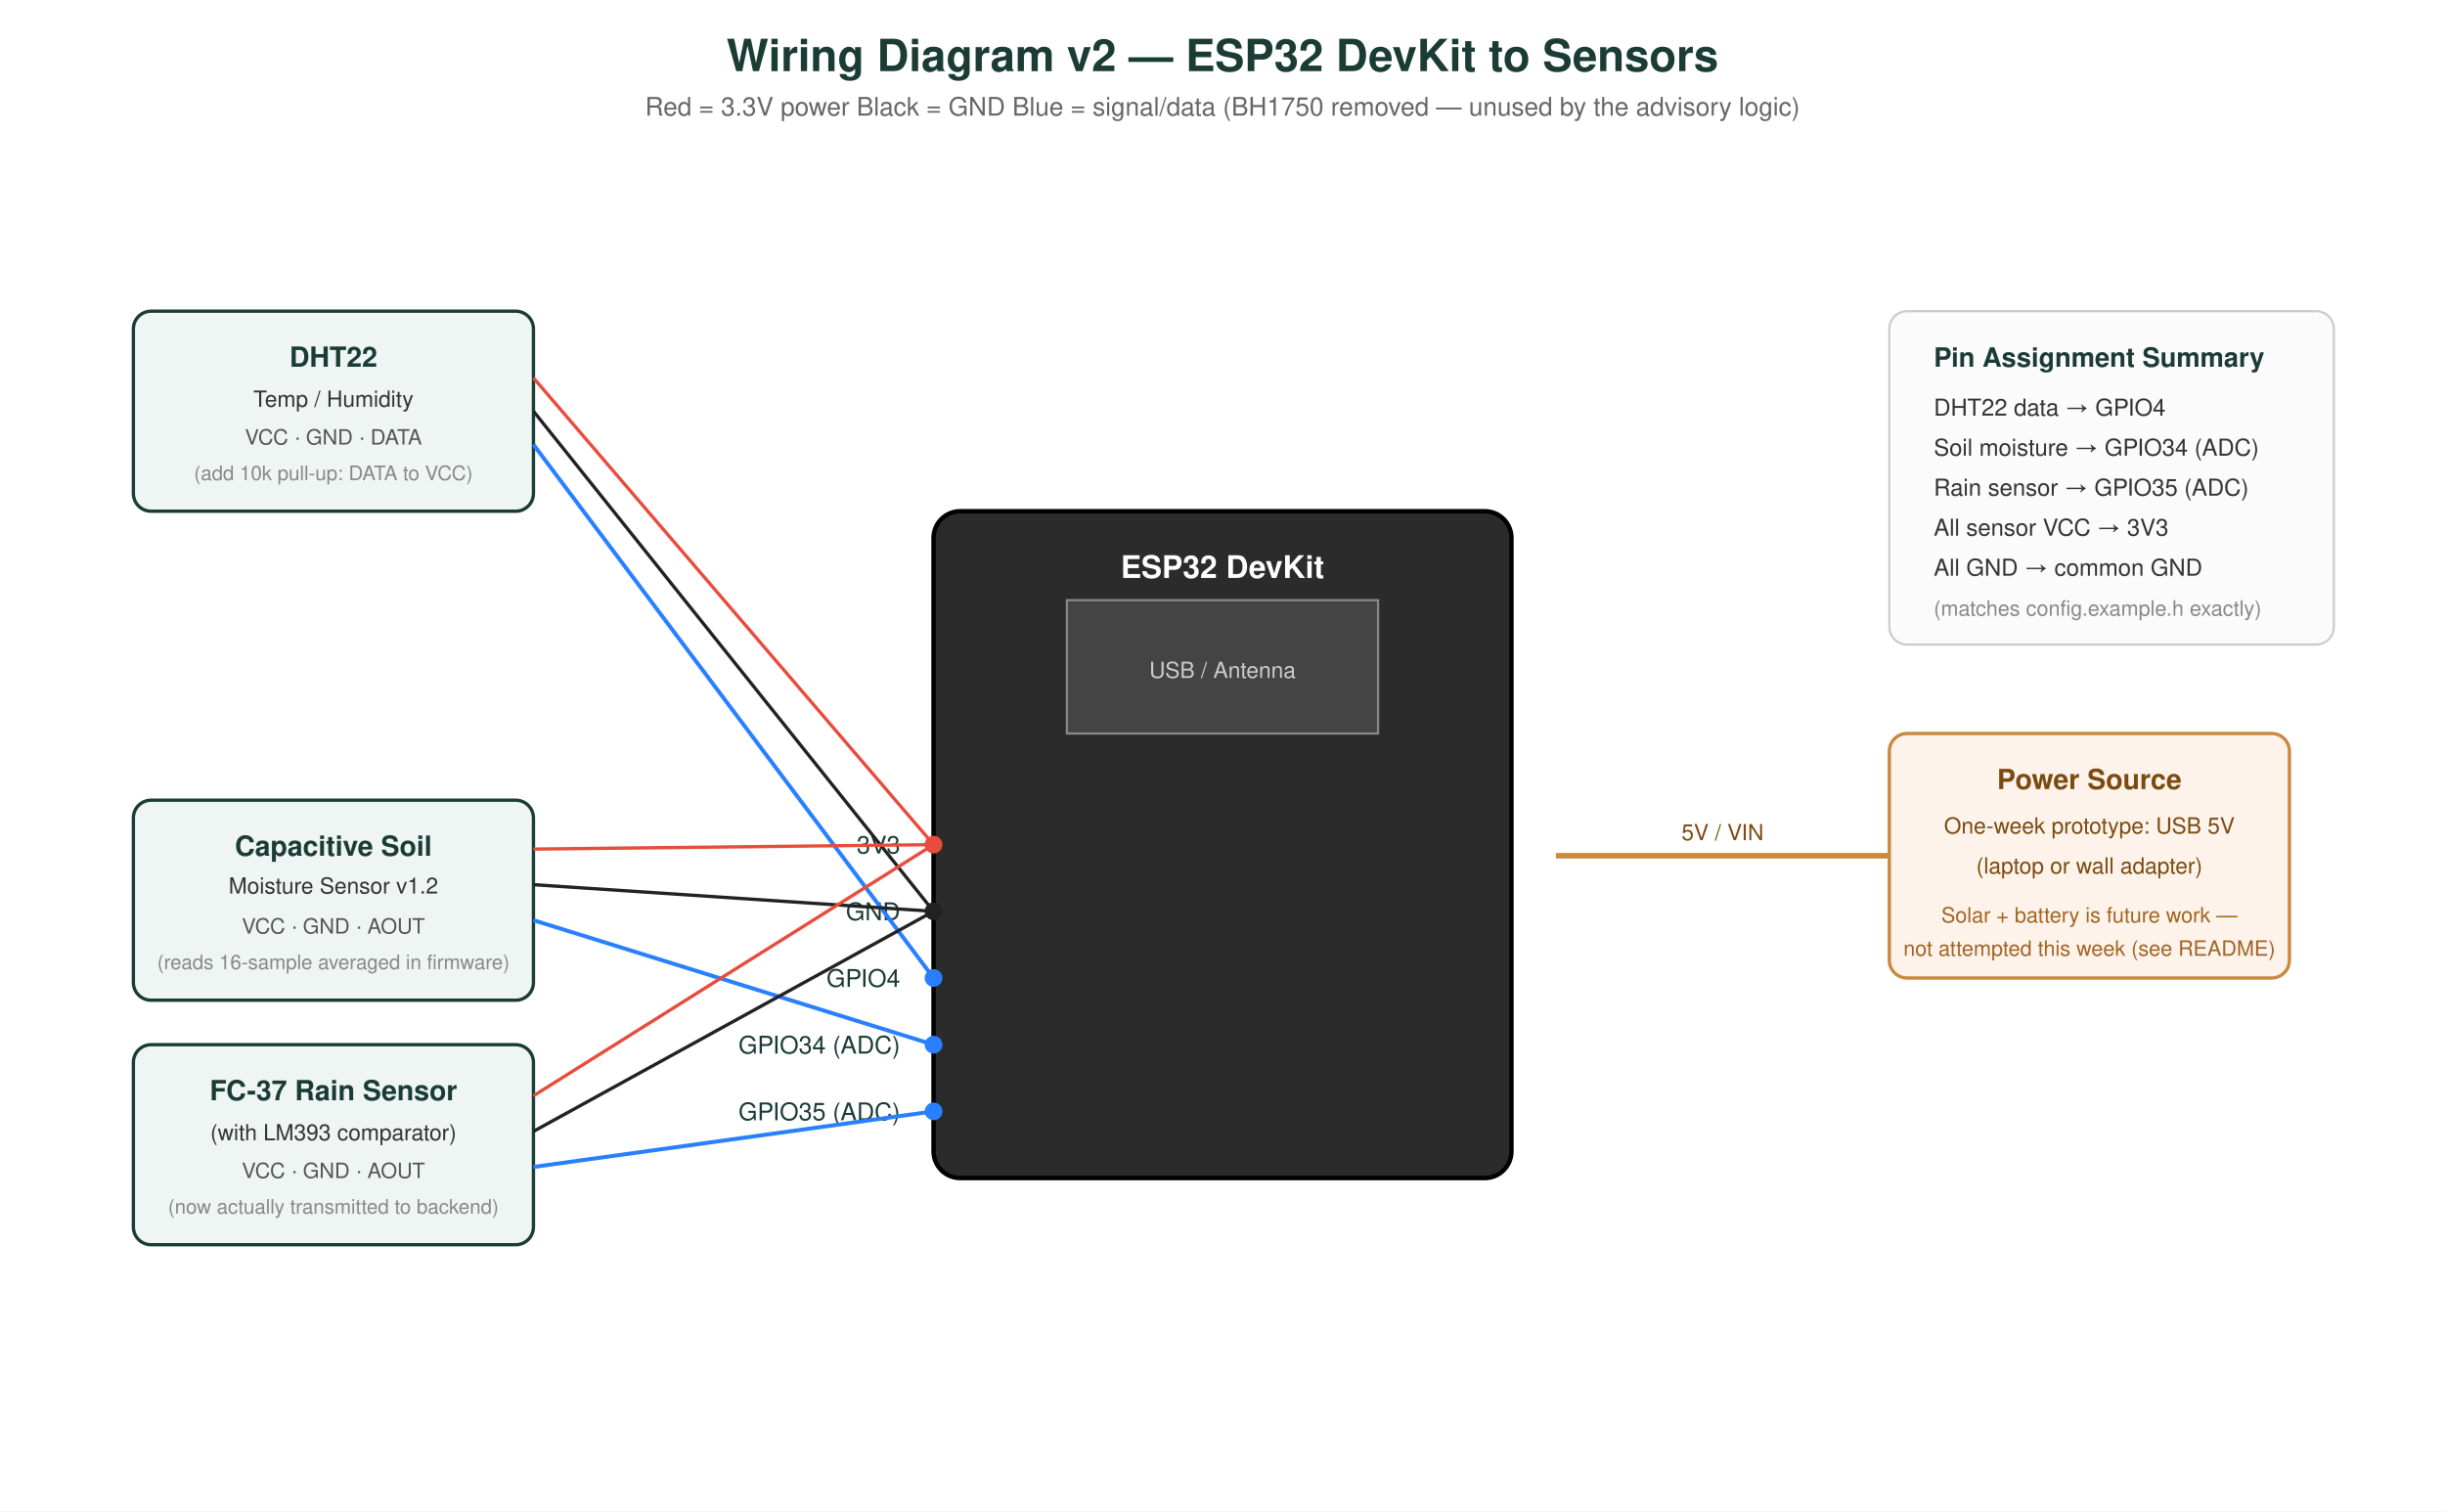
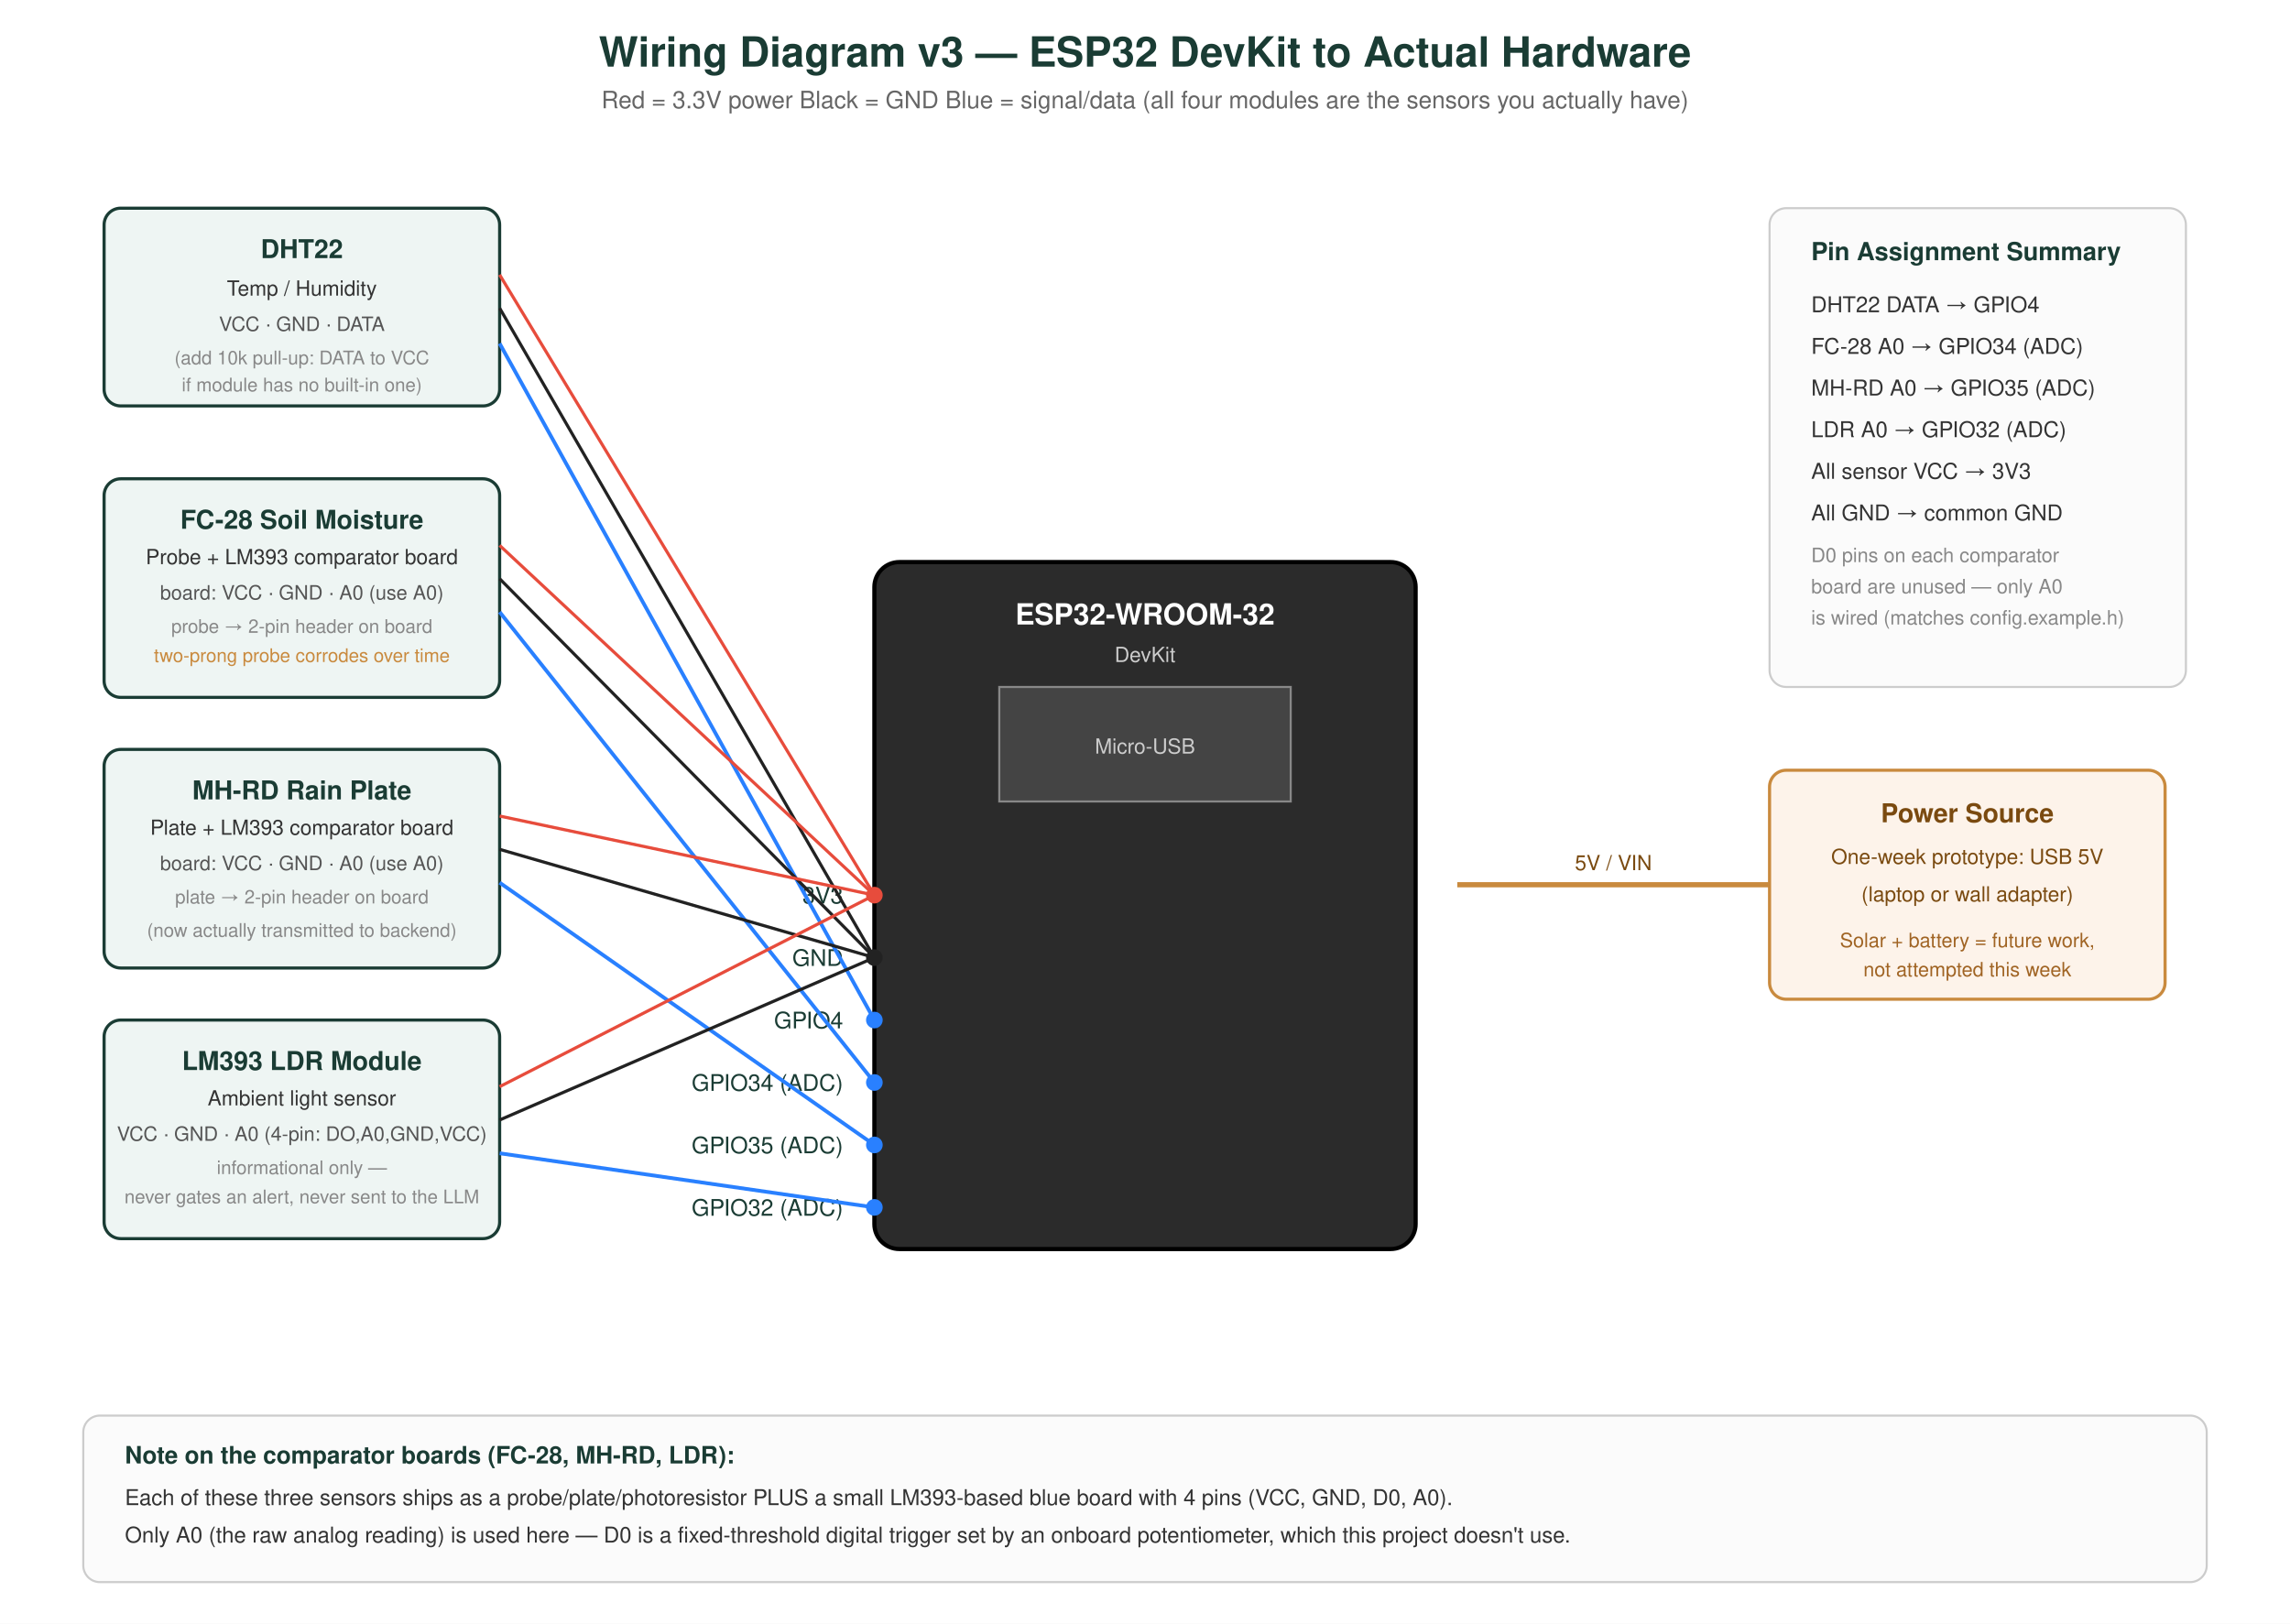
- <svg xmlns="http://www.w3.org/2000/svg" viewBox="0 0 1100 680" font-family="Helvetica, Arial, sans-serif">
-   <rect x="0" y="0" width="1100" height="680" fill="#ffffff" />
+ <svg xmlns="http://www.w3.org/2000/svg" viewBox="0 0 1100 780" font-family="Helvetica, Arial, sans-serif">
+   <rect x="0" y="0" width="1100" height="780" fill="#ffffff" />
  <text x="550" y="32" text-anchor="middle" font-size="20" font-weight="bold" fill="#1a3c34">
-     Wiring Diagram v2 — ESP32 DevKit to Sensors
+     Wiring Diagram v3 — ESP32 DevKit to Actual Hardware
  </text>
  <text x="550" y="52" text-anchor="middle" font-size="11.5" fill="#666">
-     Red = 3.3V power   Black = GND   Blue = signal/data   (BH1750 removed — unused by the advisory logic)
+     Red = 3.3V power   Black = GND   Blue = signal/data   (all four modules are the sensors you actually have)
  </text>
-   <rect x="420" y="230" width="260" height="300" rx="12" fill="#2b2b2b" stroke="#000" stroke-width="2" />
-   <text x="550" y="260" text-anchor="middle" font-size="14" font-weight="bold" fill="#ffffff">ESP32 DevKit</text>
-   <rect x="480" y="270" width="140" height="60" fill="#444" stroke="#888" />
-   <text x="550" y="305" text-anchor="middle" font-size="10" fill="#ccc">USB / Antenna</text>
-   <circle cx="420" cy="380" r="4" fill="#e74c3c" />
-   <text x="405" y="384" text-anchor="end" font-size="11" fill="#1a3c34">3V3</text>
-   <circle cx="420" cy="410" r="4" fill="#222" />
-   <text x="405" y="414" text-anchor="end" font-size="11" fill="#1a3c34">GND</text>
-   <circle cx="420" cy="440" r="4" fill="#2980ff" />
-   <text x="405" y="444" text-anchor="end" font-size="11" fill="#1a3c34">GPIO4</text>
-   <circle cx="420" cy="470" r="4" fill="#2980ff" />
-   <text x="405" y="474" text-anchor="end" font-size="11" fill="#1a3c34">GPIO34 (ADC)</text>
-   <circle cx="420" cy="500" r="4" fill="#2980ff" />
-   <text x="405" y="504" text-anchor="end" font-size="11" fill="#1a3c34">GPIO35 (ADC)</text>
-   <rect x="60" y="140" width="180" height="90" rx="8" fill="#eef5f3" stroke="#1a3c34" stroke-width="1.5" />
-   <text x="150" y="165" text-anchor="middle" font-size="12.5" font-weight="bold" fill="#1a3c34">DHT22</text>
-   <text x="150" y="183" text-anchor="middle" font-size="10" fill="#333">Temp / Humidity</text>
-   <text x="150" y="200" text-anchor="middle" font-size="9.5" fill="#555">VCC · GND · DATA</text>
-   <text x="150" y="216" text-anchor="middle" font-size="9" fill="#888">(add 10k pull-up: DATA to VCC)</text>
-   <rect x="60" y="360" width="180" height="90" rx="8" fill="#eef5f3" stroke="#1a3c34" stroke-width="1.5" />
-   <text x="150" y="385" text-anchor="middle" font-size="12.5" font-weight="bold" fill="#1a3c34">Capacitive Soil</text>
-   <text x="150" y="402" text-anchor="middle" font-size="10" fill="#333">Moisture Sensor v1.2</text>
-   <text x="150" y="420" text-anchor="middle" font-size="9.5" fill="#555">VCC · GND · AOUT</text>
-   <text x="150" y="436" text-anchor="middle" font-size="9" fill="#888">(reads 16-sample averaged in firmware)</text>
-   <rect x="60" y="470" width="180" height="90" rx="8" fill="#eef5f3" stroke="#1a3c34" stroke-width="1.5" />
-   <text x="150" y="495" text-anchor="middle" font-size="12.5" font-weight="bold" fill="#1a3c34">FC-37 Rain Sensor</text>
-   <text x="150" y="513" text-anchor="middle" font-size="10" fill="#333">(with LM393 comparator)</text>
-   <text x="150" y="530" text-anchor="middle" font-size="9.5" fill="#555">VCC · GND · AOUT</text>
-   <text x="150" y="546" text-anchor="middle" font-size="9" fill="#888">(now actually transmitted to backend)</text>
-   <rect x="850" y="330" width="180" height="110" rx="8" fill="#fdf3ea" stroke="#c98a3e" stroke-width="1.5" />
-   <text x="940" y="355" text-anchor="middle" font-size="12.5" font-weight="bold" fill="#7a4a10">Power Source</text>
-   <text x="940" y="375" text-anchor="middle" font-size="10" fill="#7a4a10">One-week prototype: USB 5V</text>
-   <text x="940" y="393" text-anchor="middle" font-size="10" fill="#7a4a10">(laptop or wall adapter)</text>
-   <text x="940" y="415" text-anchor="middle" font-size="9.5" fill="#a06424">Solar + battery is future work —</text>
-   <text x="940" y="430" text-anchor="middle" font-size="9.5" fill="#a06424">not attempted this week (see README)</text>
-   <path d="M240,170 L420,380" fill="none" stroke="#e74c3c" stroke-width="1.5" />
-   <path d="M240,185 L420,410" fill="none" stroke="#222" stroke-width="1.5" />
-   <path d="M240,200 L420,440" fill="none" stroke="#2980ff" stroke-width="1.8" />
-   <path d="M240,382 L420,380" fill="none" stroke="#e74c3c" stroke-width="1.5" />
-   <path d="M240,398 L420,410" fill="none" stroke="#222" stroke-width="1.5" />
-   <path d="M240,414 L420,470" fill="none" stroke="#2980ff" stroke-width="1.8" />
-   <path d="M240,493 L420,380" fill="none" stroke="#e74c3c" stroke-width="1.5" />
-   <path d="M240,509 L420,410" fill="none" stroke="#222" stroke-width="1.5" />
-   <path d="M240,525 L420,500" fill="none" stroke="#2980ff" stroke-width="1.8" />
-   <path d="M850,385 L700,385" fill="none" stroke="#c98a3e" stroke-width="2.5" />
-   <text x="775" y="378" text-anchor="middle" font-size="10" fill="#7a4a10">5V / VIN</text>
-   <rect x="850" y="140" width="200" height="150" rx="8" fill="#fbfbfb" stroke="#cccccc" stroke-width="1" />
-   <text x="870" y="165" font-size="12" font-weight="bold" fill="#1a3c34">Pin Assignment Summary</text>
-   <text x="870" y="187" font-size="10.5" fill="#333">DHT22 data → GPIO4</text>
-   <text x="870" y="205" font-size="10.5" fill="#333">Soil moisture → GPIO34 (ADC)</text>
-   <text x="870" y="223" font-size="10.5" fill="#333">Rain sensor → GPIO35 (ADC)</text>
-   <text x="870" y="241" font-size="10.5" fill="#333">All sensor VCC → 3V3</text>
-   <text x="870" y="259" font-size="10.5" fill="#333">All GND → common GND</text>
-   <text x="870" y="277" font-size="9.5" fill="#888">(matches config.example.h exactly)</text>
+   <rect x="420" y="270" width="260" height="330" rx="12" fill="#2b2b2b" stroke="#000" stroke-width="2" />
+   <text x="550" y="300" text-anchor="middle" font-size="14" font-weight="bold" fill="#ffffff">ESP32-WROOM-32</text>
+   <text x="550" y="318" text-anchor="middle" font-size="10" fill="#ccc">DevKit</text>
+   <rect x="480" y="330" width="140" height="55" fill="#444" stroke="#888" />
+   <text x="550" y="362" text-anchor="middle" font-size="10" fill="#ccc">Micro-USB</text>
+   <circle cx="420" cy="430" r="4" fill="#e74c3c" />
+   <text x="405" y="434" text-anchor="end" font-size="11" fill="#1a3c34">3V3</text>
+   <circle cx="420" cy="460" r="4" fill="#222" />
+   <text x="405" y="464" text-anchor="end" font-size="11" fill="#1a3c34">GND</text>
+   <circle cx="420" cy="490" r="4" fill="#2980ff" />
+   <text x="405" y="494" text-anchor="end" font-size="11" fill="#1a3c34">GPIO4</text>
+   <circle cx="420" cy="520" r="4" fill="#2980ff" />
+   <text x="405" y="524" text-anchor="end" font-size="11" fill="#1a3c34">GPIO34 (ADC)</text>
+   <circle cx="420" cy="550" r="4" fill="#2980ff" />
+   <text x="405" y="554" text-anchor="end" font-size="11" fill="#1a3c34">GPIO35 (ADC)</text>
+   <circle cx="420" cy="580" r="4" fill="#2980ff" />
+   <text x="405" y="584" text-anchor="end" font-size="11" fill="#1a3c34">GPIO32 (ADC)</text>
+   <rect x="50" y="100" width="190" height="95" rx="8" fill="#eef5f3" stroke="#1a3c34" stroke-width="1.5" />
+   <text x="145" y="124" text-anchor="middle" font-size="12.5" font-weight="bold" fill="#1a3c34">DHT22</text>
+   <text x="145" y="142" text-anchor="middle" font-size="10" fill="#333">Temp / Humidity</text>
+   <text x="145" y="159" text-anchor="middle" font-size="9.5" fill="#555">VCC · GND · DATA</text>
+   <text x="145" y="175" text-anchor="middle" font-size="9" fill="#888">(add 10k pull-up: DATA to VCC</text>
+   <text x="145" y="188" text-anchor="middle" font-size="9" fill="#888">if module has no built-in one)</text>
+   <rect x="50" y="230" width="190" height="105" rx="8" fill="#eef5f3" stroke="#1a3c34" stroke-width="1.5" />
+   <text x="145" y="254" text-anchor="middle" font-size="12.5" font-weight="bold" fill="#1a3c34">FC-28 Soil Moisture</text>
+   <text x="145" y="271" text-anchor="middle" font-size="10" fill="#333">Probe + LM393 comparator board</text>
+   <text x="145" y="288" text-anchor="middle" font-size="9.5" fill="#555">board: VCC · GND · A0 (use A0)</text>
+   <text x="145" y="304" text-anchor="middle" font-size="9" fill="#888">probe → 2-pin header on board</text>
+   <text x="145" y="318" text-anchor="middle" font-size="9" fill="#c98a3e">two-prong probe corrodes over time</text>
+   <rect x="50" y="360" width="190" height="105" rx="8" fill="#eef5f3" stroke="#1a3c34" stroke-width="1.5" />
+   <text x="145" y="384" text-anchor="middle" font-size="12.5" font-weight="bold" fill="#1a3c34">MH-RD Rain Plate</text>
+   <text x="145" y="401" text-anchor="middle" font-size="10" fill="#333">Plate + LM393 comparator board</text>
+   <text x="145" y="418" text-anchor="middle" font-size="9.5" fill="#555">board: VCC · GND · A0 (use A0)</text>
+   <text x="145" y="434" text-anchor="middle" font-size="9" fill="#888">plate → 2-pin header on board</text>
+   <text x="145" y="450" text-anchor="middle" font-size="9" fill="#888">(now actually transmitted to backend)</text>
+   <rect x="50" y="490" width="190" height="105" rx="8" fill="#eef5f3" stroke="#1a3c34" stroke-width="1.5" />
+   <text x="145" y="514" text-anchor="middle" font-size="12.5" font-weight="bold" fill="#1a3c34">LM393 LDR Module</text>
+   <text x="145" y="531" text-anchor="middle" font-size="10" fill="#333">Ambient light sensor</text>
+   <text x="145" y="548" text-anchor="middle" font-size="9.5" fill="#555">VCC · GND · A0 (4-pin: DO,A0,GND,VCC)</text>
+   <text x="145" y="564" text-anchor="middle" font-size="9" fill="#888">informational only —</text>
+   <text x="145" y="578" text-anchor="middle" font-size="9" fill="#888">never gates an alert, never sent to the LLM</text>
+   <rect x="850" y="370" width="190" height="110" rx="8" fill="#fdf3ea" stroke="#c98a3e" stroke-width="1.5" />
+   <text x="945" y="395" text-anchor="middle" font-size="12.5" font-weight="bold" fill="#7a4a10">Power Source</text>
+   <text x="945" y="415" text-anchor="middle" font-size="10" fill="#7a4a10">One-week prototype: USB 5V</text>
+   <text x="945" y="433" text-anchor="middle" font-size="10" fill="#7a4a10">(laptop or wall adapter)</text>
+   <text x="945" y="455" text-anchor="middle" font-size="9.5" fill="#a06424">Solar + battery = future work,</text>
+   <text x="945" y="469" text-anchor="middle" font-size="9.5" fill="#a06424">not attempted this week</text>
+   <path d="M240,132 L420,430" fill="none" stroke="#e74c3c" stroke-width="1.5" />
+   <path d="M240,148 L420,460" fill="none" stroke="#222" stroke-width="1.5" />
+   <path d="M240,165 L420,490" fill="none" stroke="#2980ff" stroke-width="1.8" />
+   <path d="M240,262 L420,430" fill="none" stroke="#e74c3c" stroke-width="1.5" />
+   <path d="M240,278 L420,460" fill="none" stroke="#222" stroke-width="1.5" />
+   <path d="M240,294 L420,520" fill="none" stroke="#2980ff" stroke-width="1.8" />
+   <path d="M240,392 L420,430" fill="none" stroke="#e74c3c" stroke-width="1.5" />
+   <path d="M240,408 L420,460" fill="none" stroke="#222" stroke-width="1.5" />
+   <path d="M240,424 L420,550" fill="none" stroke="#2980ff" stroke-width="1.8" />
+   <path d="M240,522 L420,430" fill="none" stroke="#e74c3c" stroke-width="1.5" />
+   <path d="M240,538 L420,460" fill="none" stroke="#222" stroke-width="1.5" />
+   <path d="M240,554 L420,580" fill="none" stroke="#2980ff" stroke-width="1.8" />
+   <path d="M850,425 L700,425" fill="none" stroke="#c98a3e" stroke-width="2.5" />
+   <text x="775" y="418" text-anchor="middle" font-size="10" fill="#7a4a10">5V / VIN</text>
+   <rect x="850" y="100" width="200" height="230" rx="8" fill="#fbfbfb" stroke="#cccccc" stroke-width="1" />
+   <text x="870" y="125" font-size="12" font-weight="bold" fill="#1a3c34">Pin Assignment Summary</text>
+   <text x="870" y="150" font-size="10.5" fill="#333">DHT22 DATA → GPIO4</text>
+   <text x="870" y="170" font-size="10.5" fill="#333">FC-28 A0 → GPIO34 (ADC)</text>
+   <text x="870" y="190" font-size="10.5" fill="#333">MH-RD A0 → GPIO35 (ADC)</text>
+   <text x="870" y="210" font-size="10.5" fill="#333">LDR A0 → GPIO32 (ADC)</text>
+   <text x="870" y="230" font-size="10.5" fill="#333">All sensor VCC → 3V3</text>
+   <text x="870" y="250" font-size="10.5" fill="#333">All GND → common GND</text>
+   <text x="870" y="270" font-size="9.5" fill="#888">D0 pins on each comparator</text>
+   <text x="870" y="285" font-size="9.5" fill="#888">board are unused — only A0</text>
+   <text x="870" y="300" font-size="9.5" fill="#888">is wired (matches config.example.h)</text>
+   <rect x="40" y="680" width="1020" height="80" rx="8" fill="#fbfbfb" stroke="#cccccc" stroke-width="1" />
+   <text x="60" y="703" font-size="11.5" font-weight="bold" fill="#1a3c34">Note on the comparator boards (FC-28, MH-RD, LDR):</text>
+   <text x="60" y="723" font-size="10.5" fill="#333">
+     Each of these three sensors ships as a probe/plate/photoresistor PLUS a small LM393-based blue board with 4 pins (VCC, GND, D0, A0).
+   </text>
+   <text x="60" y="741" font-size="10.5" fill="#333">
+     Only A0 (the raw analog reading) is used here — D0 is a fixed-threshold digital trigger set by an onboard potentiometer, which this project doesn't use.
+   </text>
</svg>
